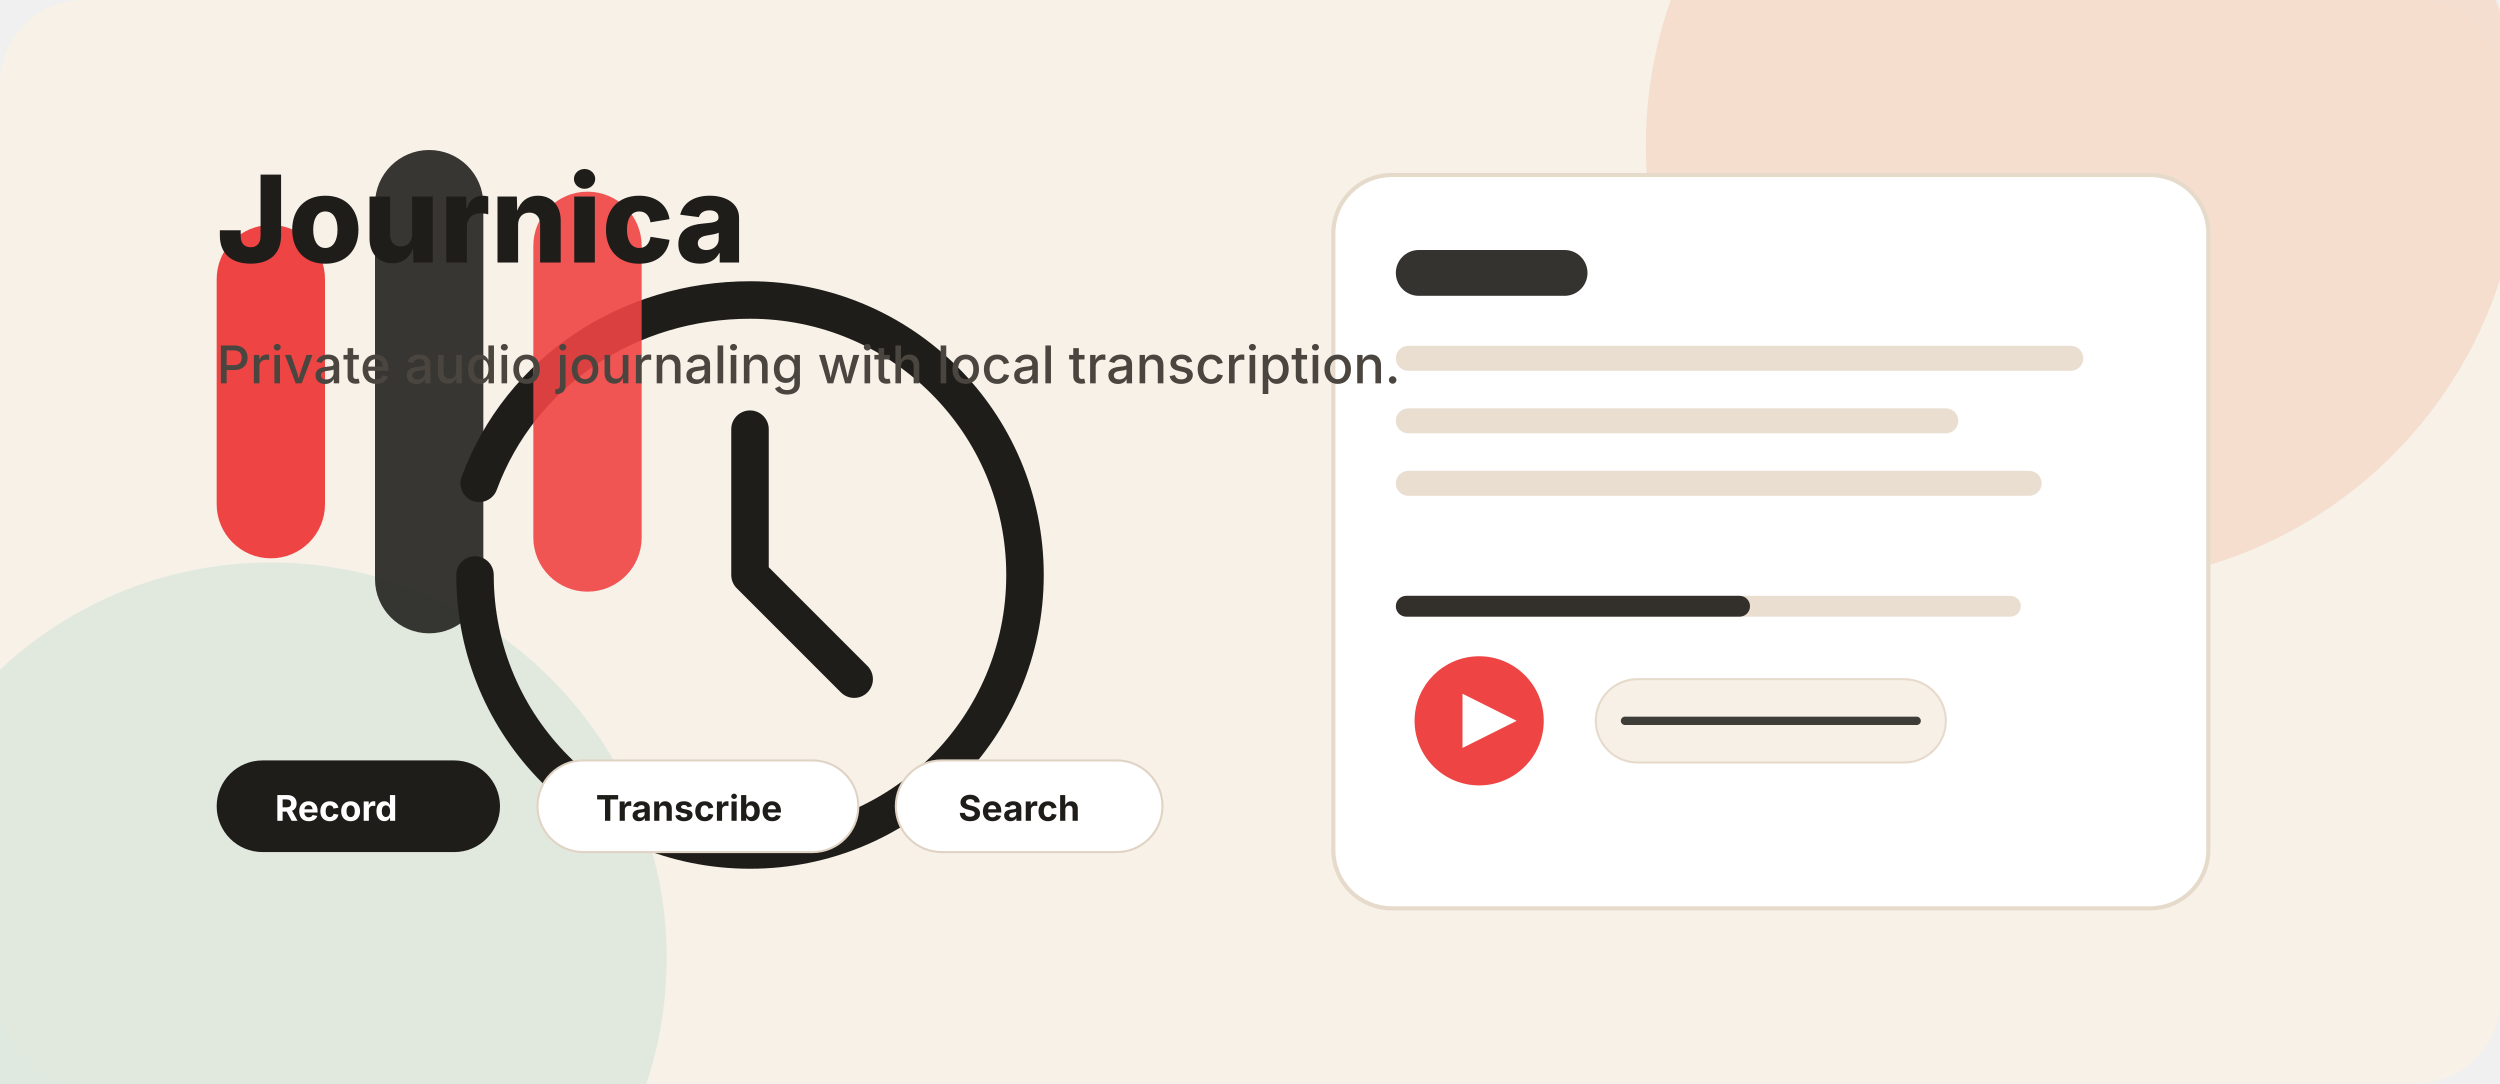
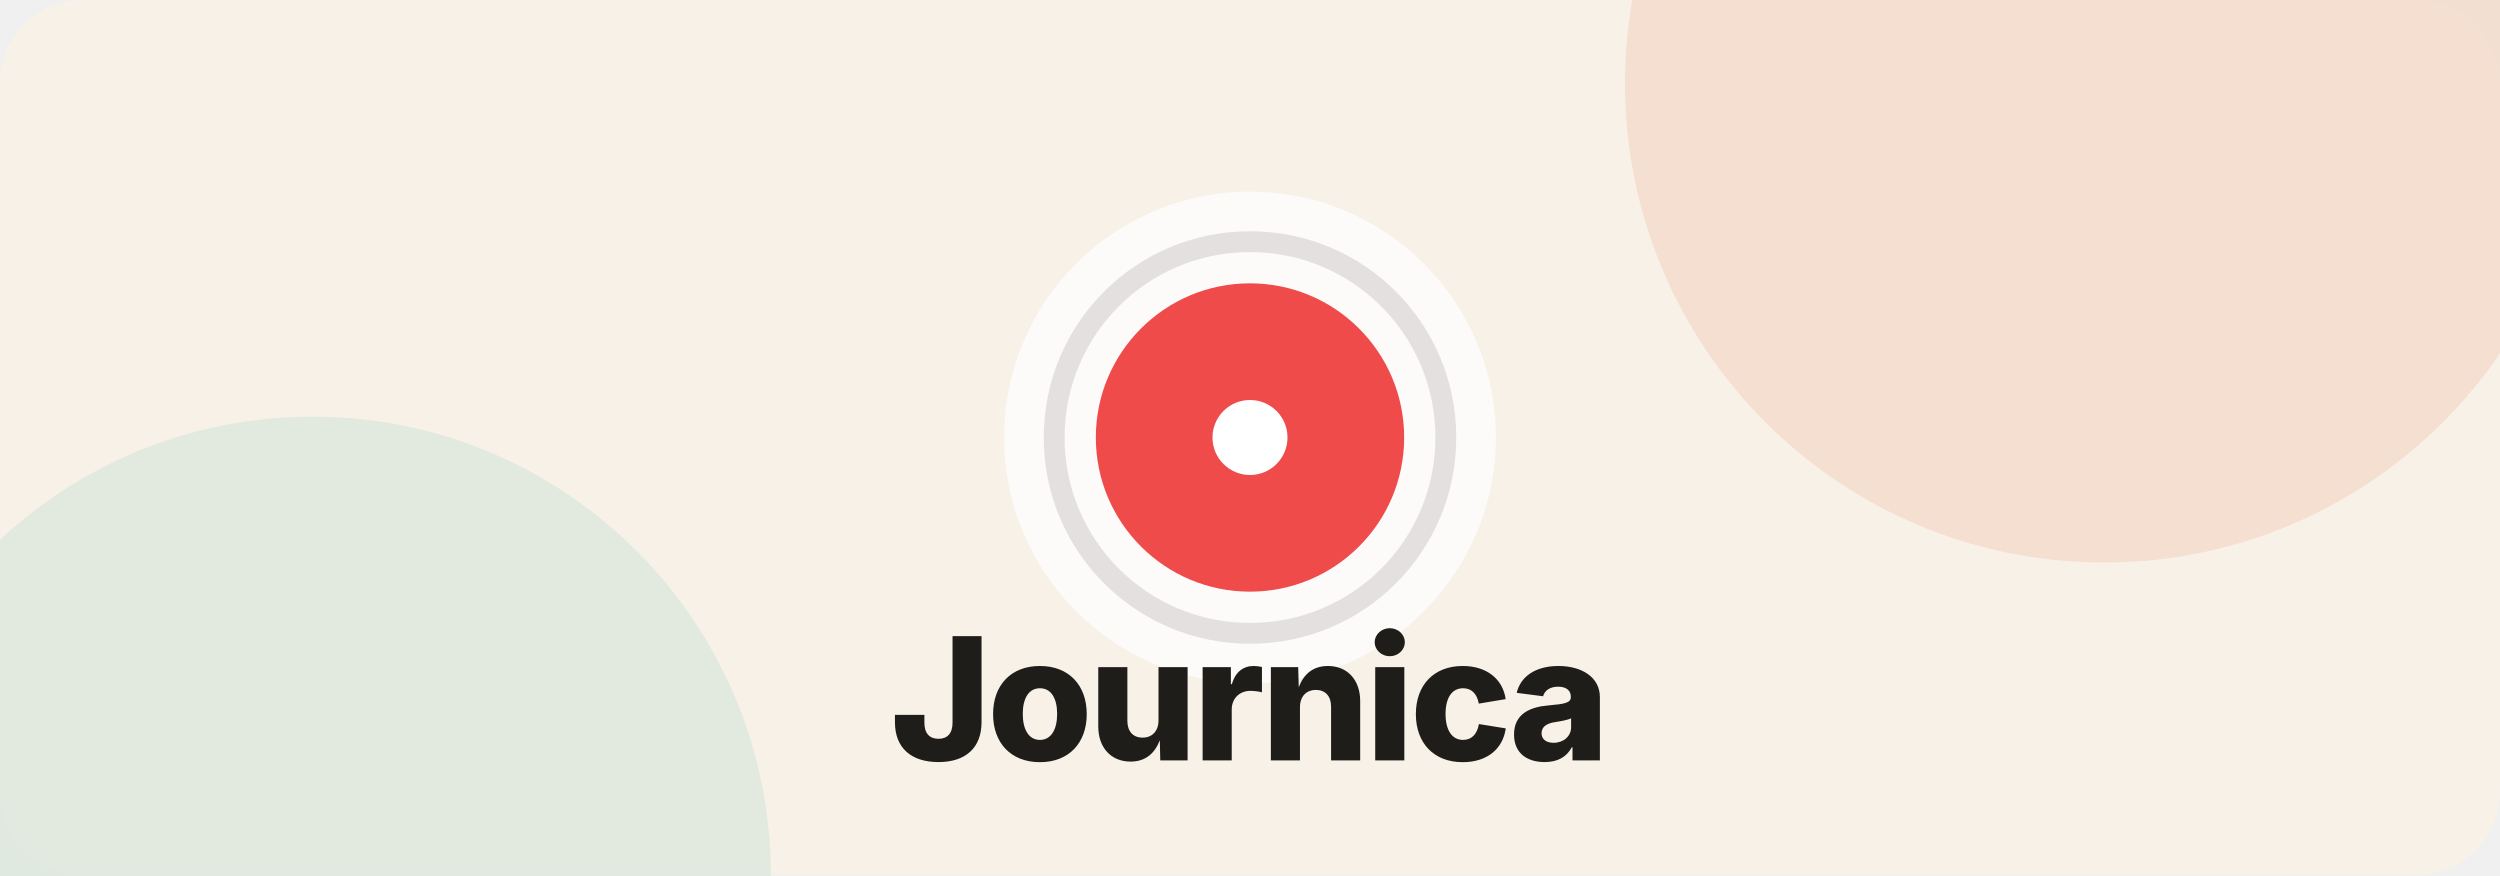
- <svg xmlns="http://www.w3.org/2000/svg" width="1200" height="520" viewBox="0 0 1200 520" fill="none" role="img" aria-labelledby="title desc">
-   <rect width="1200" height="520" rx="40" fill="#F7F1E8" />
-   <circle cx="1000" cy="70" r="210" fill="#F4D8C6" opacity="0.75" />
-   <circle cx="130" cy="460" r="190" fill="#DDE8DD" opacity="0.85" />
-   <rect x="640" y="84" width="420" height="352" rx="28" fill="#FFFFFF" stroke="#E6DACB" stroke-width="2" />
-   <rect x="670" y="120" width="92" height="22" rx="11" fill="#1F1D1A" opacity="0.9" />
-   <rect x="670" y="166" width="330" height="12" rx="6" fill="#E9DED0" />
-   <rect x="670" y="196" width="270" height="12" rx="6" fill="#E9DED0" />
-   <rect x="670" y="226" width="310" height="12" rx="6" fill="#E9DED0" />
-   <rect x="670" y="286" width="300" height="10" rx="5" fill="#E9DED0" />
-   <rect x="670" y="286" width="170" height="10" rx="5" fill="#1F1D1A" opacity="0.9" />
-   <circle cx="710" cy="346" r="31" fill="#EF4444" />
-   <path d="M702 333L728 346L702 359V333Z" fill="white" />
-   <rect x="766" y="326" width="168" height="40" rx="20" fill="#F6F0E7" stroke="#E6DACB" />
-   <path d="M780 346H920" stroke="#1F1D1A" stroke-width="4" stroke-linecap="round" opacity="0.85" />
-   <path d="M230 232C250 178 302 144 360 144C433 144 492 203 492 276C492 349 433 408 360 408C287 408 228 349 228 276" stroke="#1F1D1A" stroke-width="18" stroke-linecap="round" />
-   <path d="M360 206V276L410 326" stroke="#1F1D1A" stroke-width="18" stroke-linecap="round" stroke-linejoin="round" />
-   <rect x="104" y="108" width="52" height="160" rx="26" fill="#EF4444" />
-   <rect x="180" y="72" width="52" height="232" rx="26" fill="#1F1D1A" opacity="0.88" />
-   <rect x="256" y="92" width="52" height="192" rx="26" fill="#EF4444" opacity="0.9" />
-   <text x="104" y="126" fill="#1F1D1A" font-family="Inter, Arial, sans-serif" font-size="58" font-weight="800">Journica</text>
-   <text x="104" y="184" fill="#4B4540" font-family="Inter, Arial, sans-serif" font-size="25" font-weight="500">Private audio journaling with local transcription.</text>
-   <rect x="104" y="365" width="136" height="44" rx="22" fill="#1F1D1A" />
-   <text x="132" y="394" fill="#FFFFFF" font-family="Inter, Arial, sans-serif" font-size="17" font-weight="700">Record</text>
-   <rect x="258" y="365" width="154" height="44" rx="22" fill="#FFFFFF" stroke="#E0D3C4" />
-   <text x="286" y="394" fill="#1F1D1A" font-family="Inter, Arial, sans-serif" font-size="17" font-weight="700">Transcribe</text>
-   <rect x="430" y="365" width="128" height="44" rx="22" fill="#FFFFFF" stroke="#E0D3C4" />
-   <text x="460" y="394" fill="#1F1D1A" font-family="Inter, Arial, sans-serif" font-size="17" font-weight="700">Search</text>
+ <svg xmlns="http://www.w3.org/2000/svg" width="1200" height="420" viewBox="0 0 1200 420" fill="none" role="img" aria-labelledby="title desc">
+   <rect width="1200" height="420" rx="40" fill="#F7F1E8" />
+   <circle cx="1010" cy="40" r="230" fill="#F4D8C6" opacity="0.72" />
+   <circle cx="150" cy="420" r="220" fill="#DDE8DD" opacity="0.82" />
+   <circle cx="600" cy="210" r="118" fill="#FFFFFF" opacity="0.72" />
+   <circle cx="600" cy="210" r="74" fill="#EF4444" opacity="0.96" />
+   <circle cx="600" cy="210" r="18" fill="#FFFFFF" />
+   <path d="M506 210C506 158 548 116 600 116C652 116 694 158 694 210C694 262 652 304 600 304C548 304 506 262 506 210Z" stroke="#1F1D1A" stroke-width="10" opacity="0.12" />
+   <text x="600" y="365" text-anchor="middle" fill="#1F1D1A" font-family="Inter, Arial, sans-serif" font-size="82" font-weight="800" letter-spacing="-2">Journica</text>
</svg>
